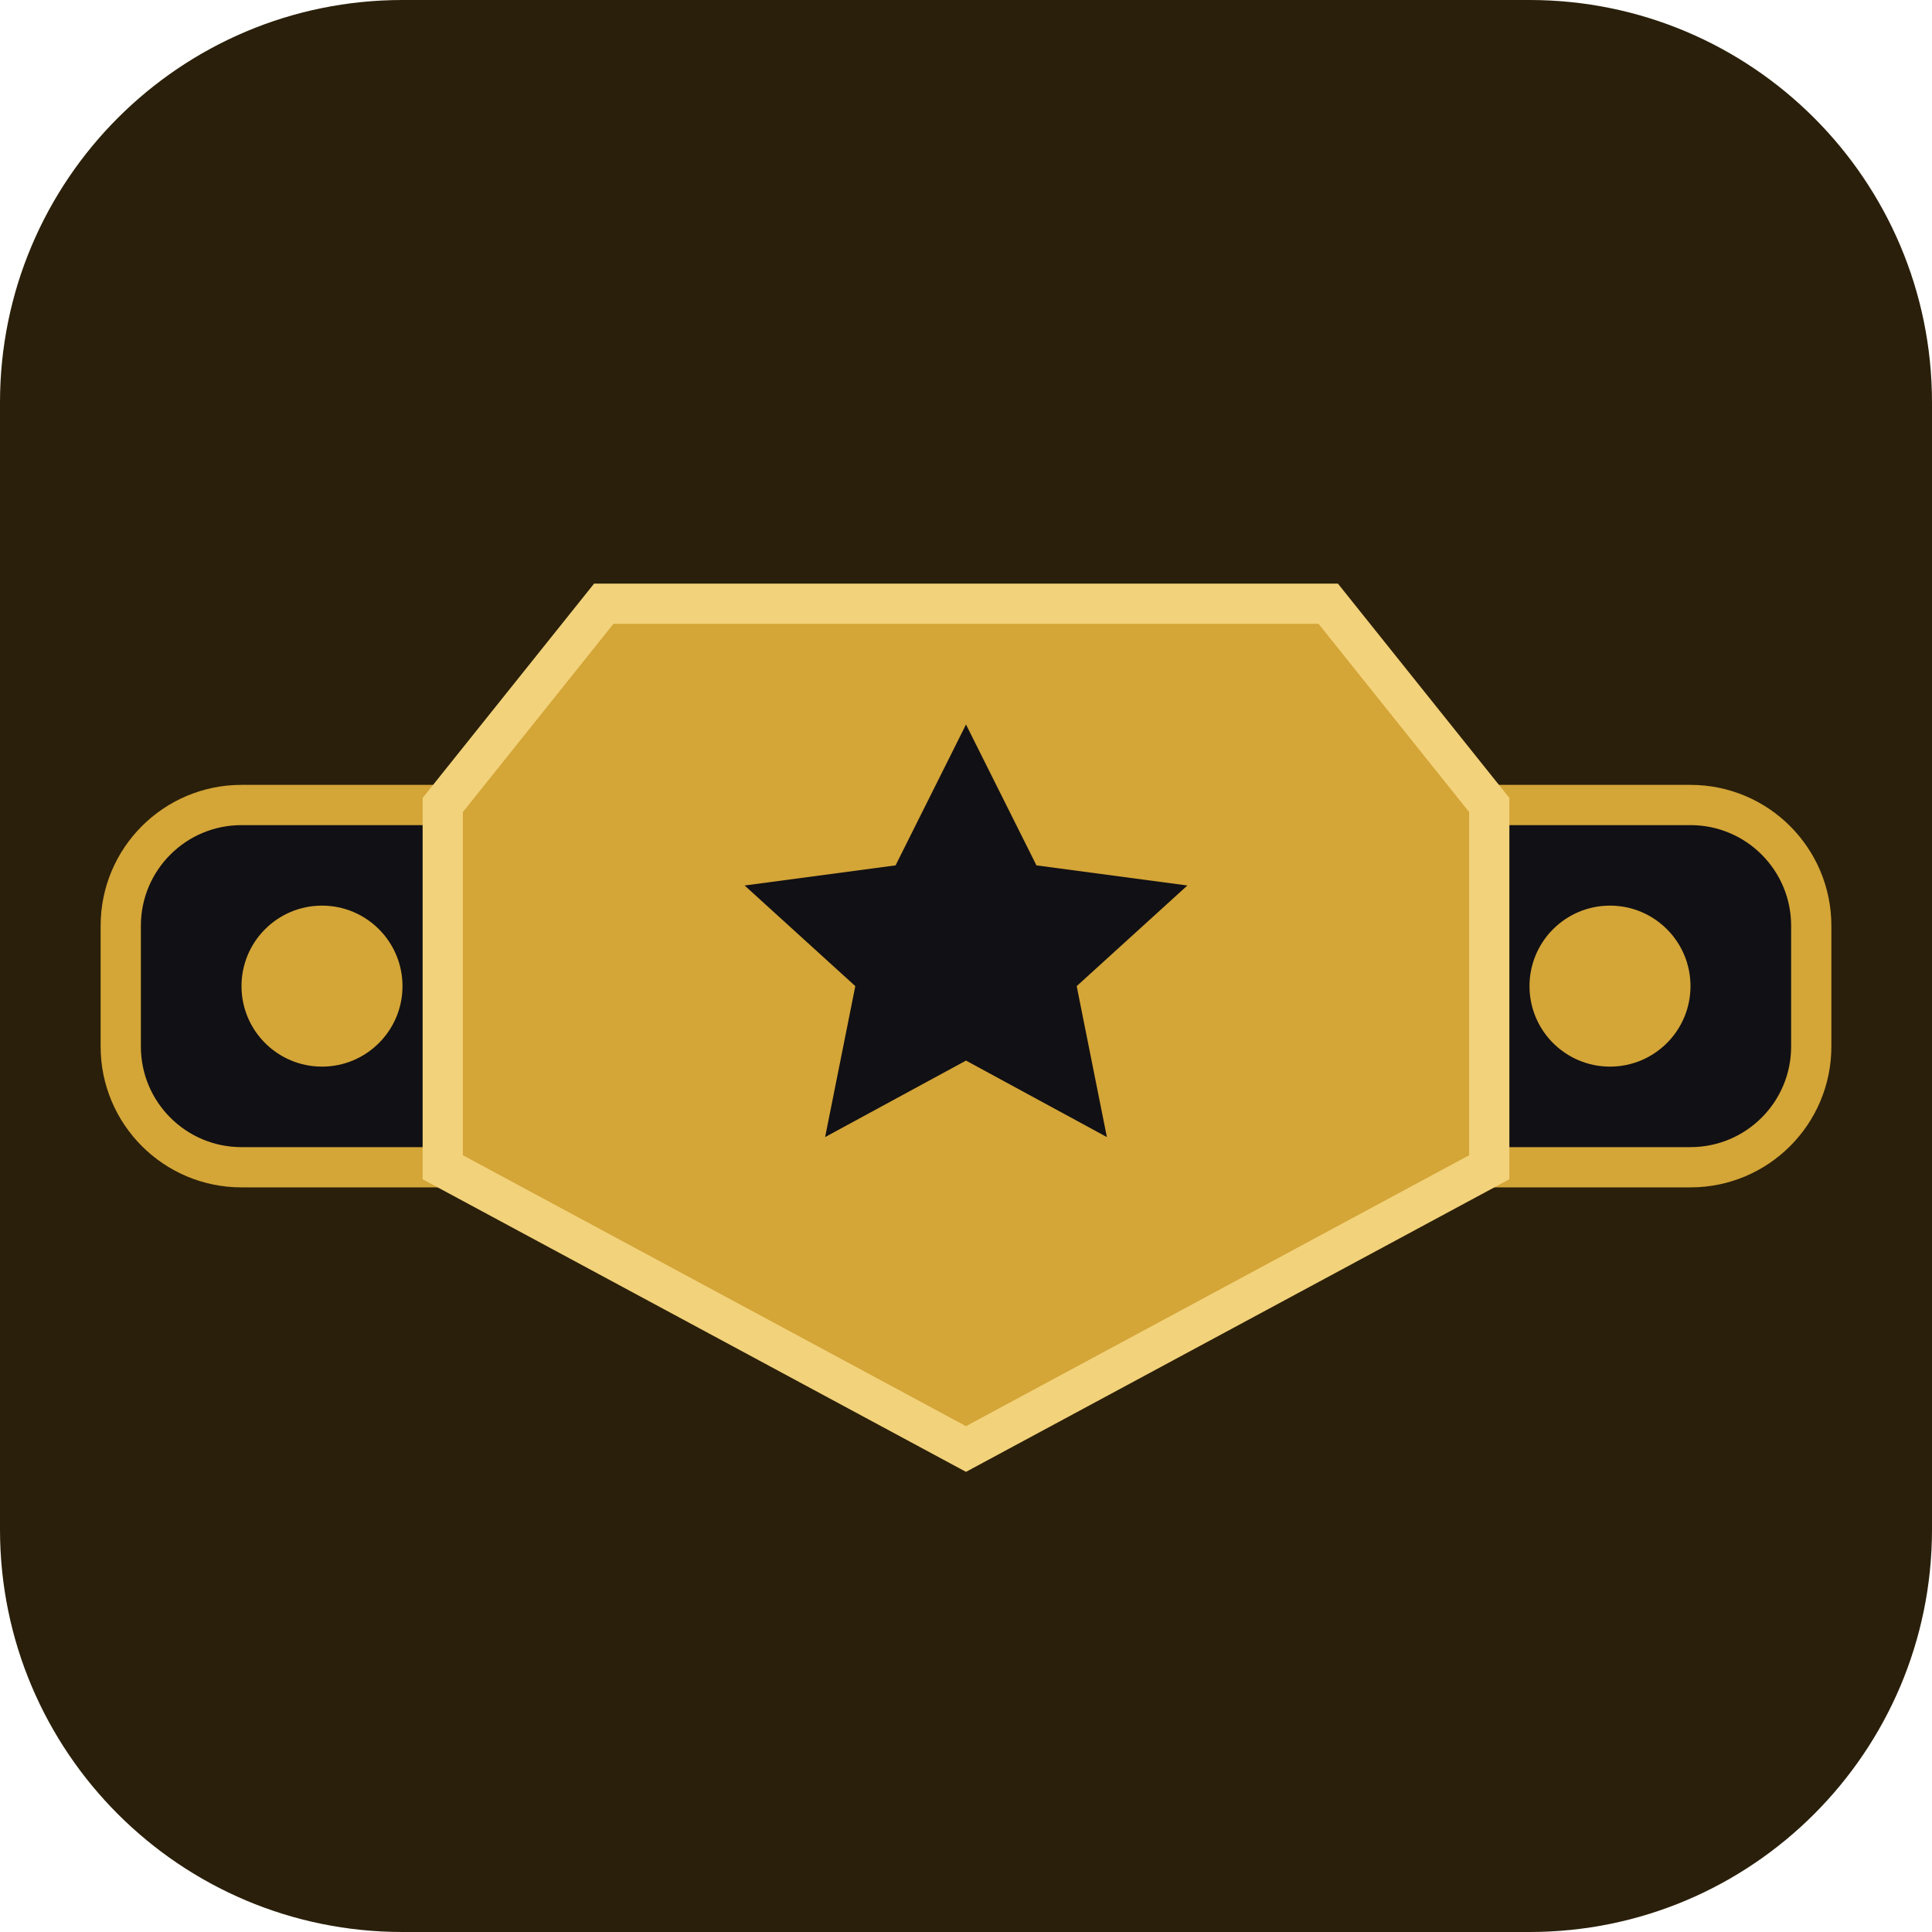
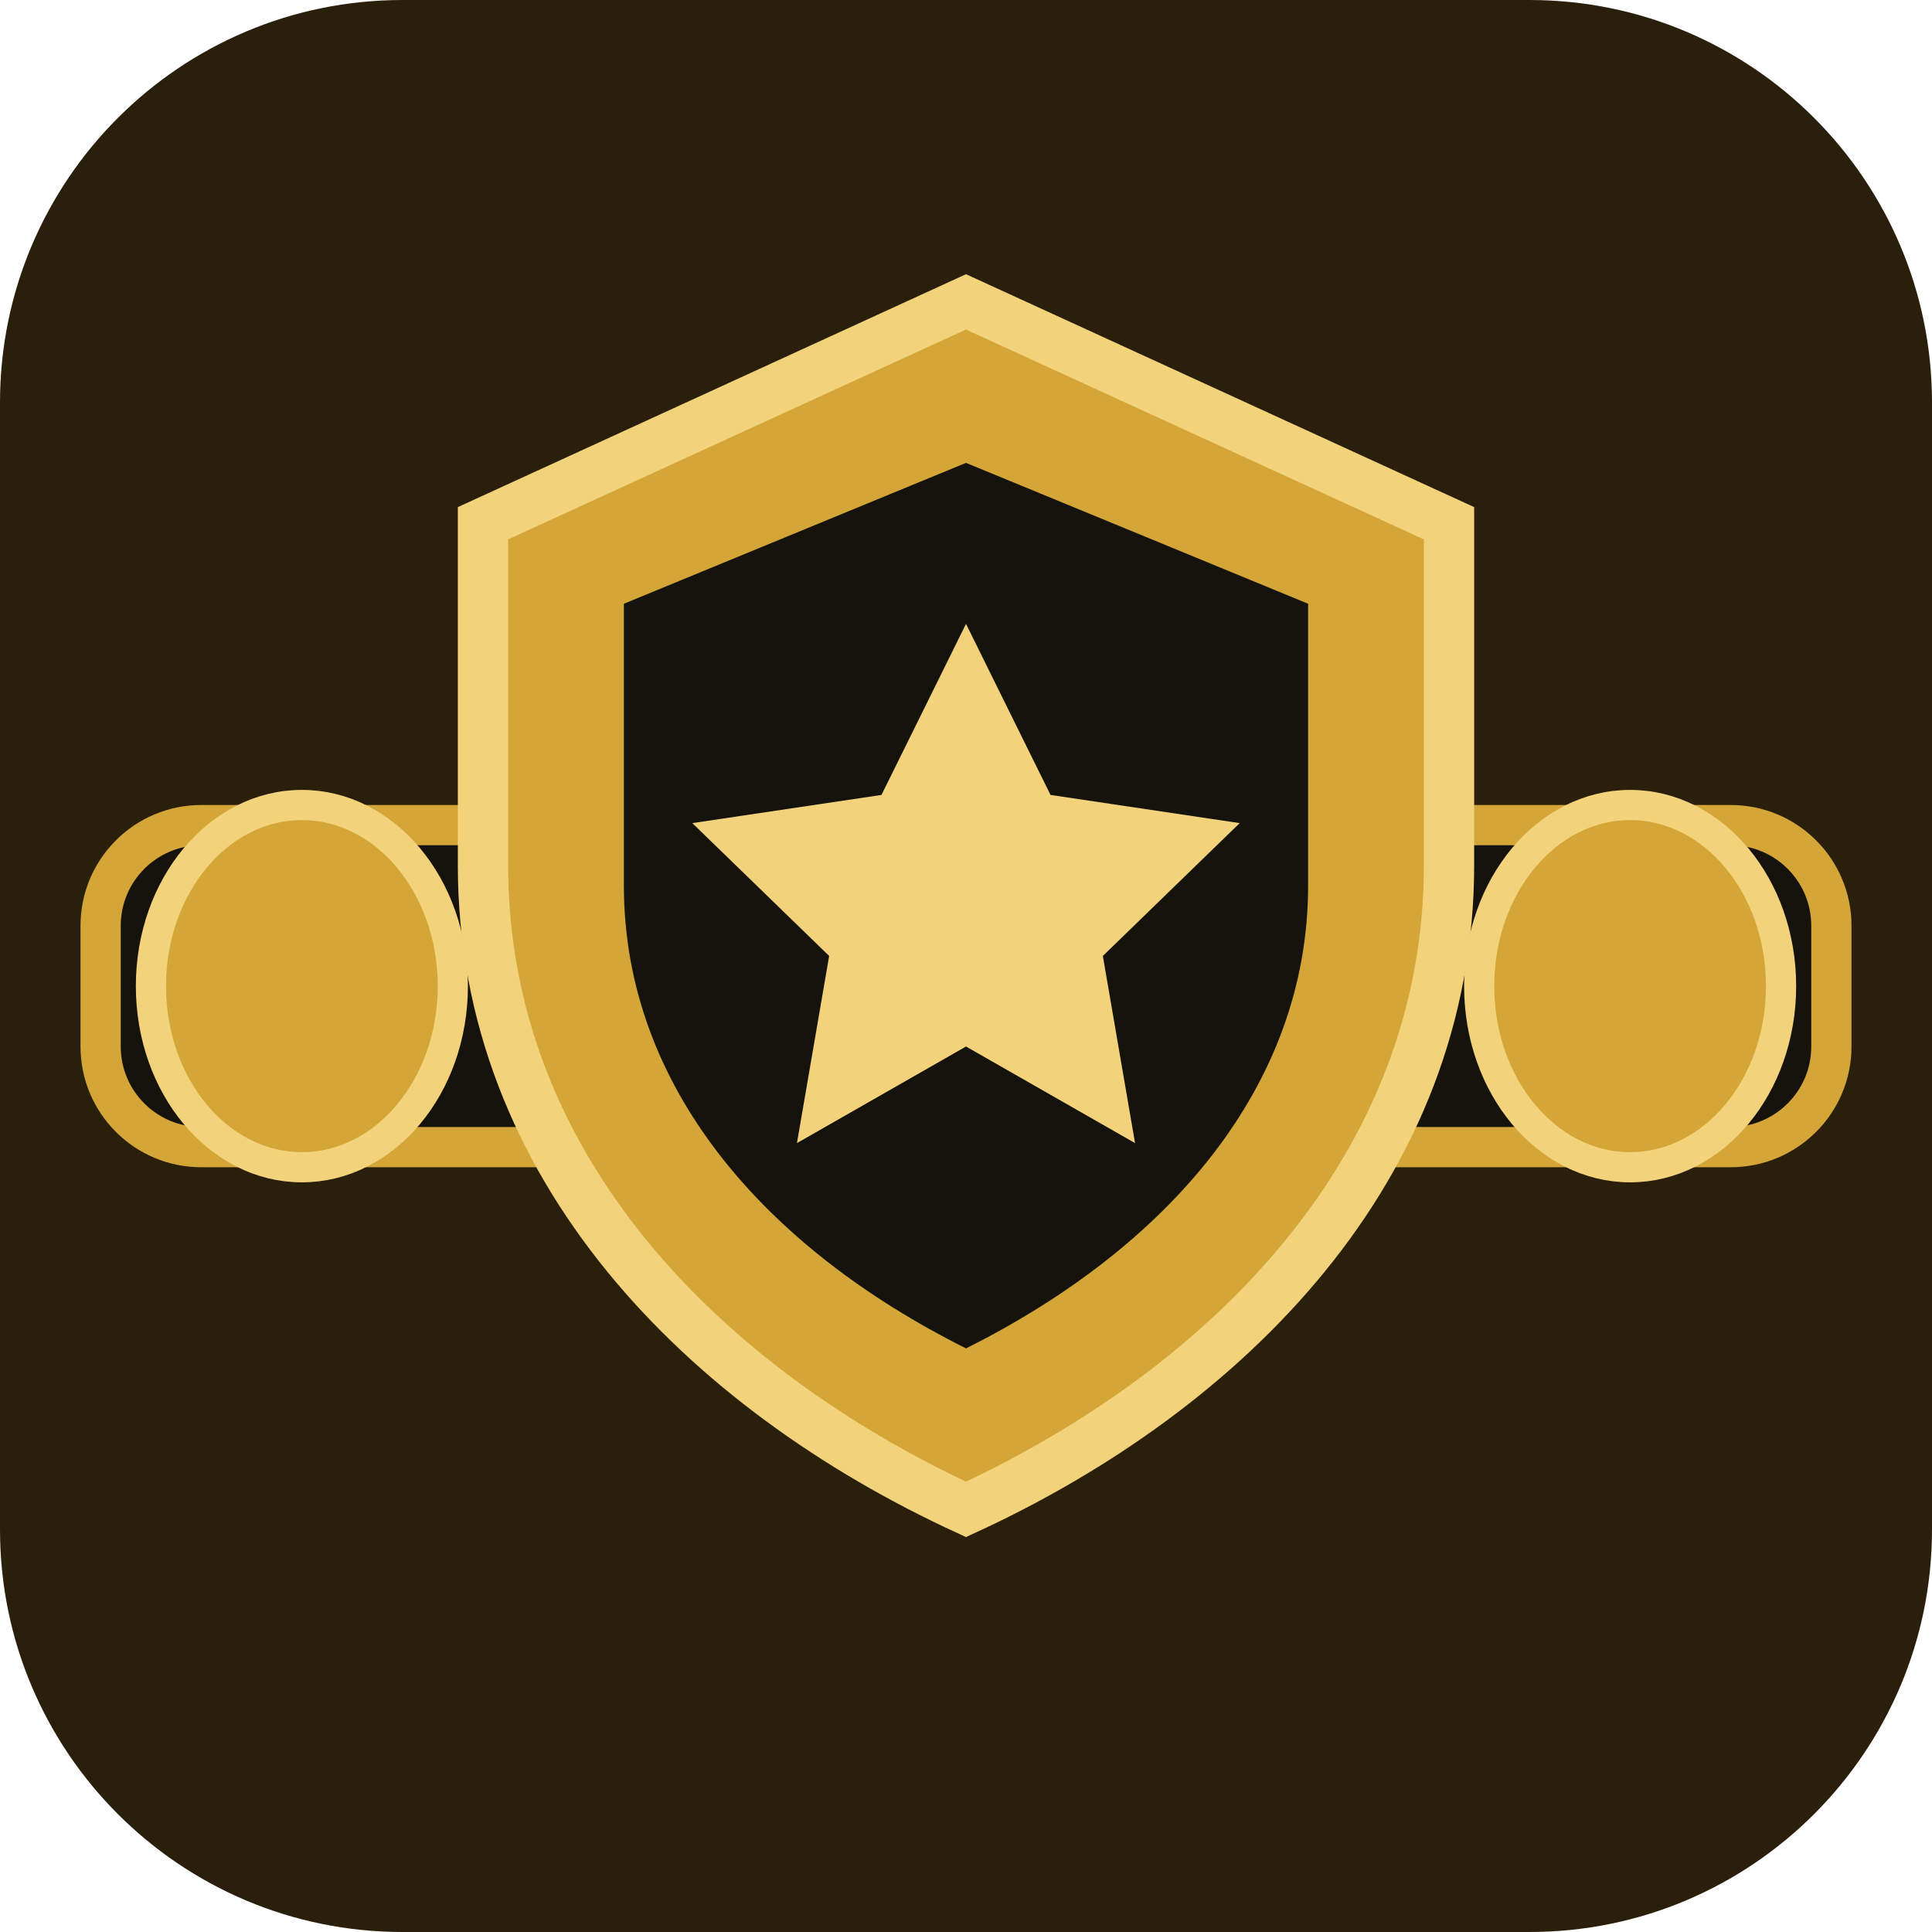
<svg xmlns="http://www.w3.org/2000/svg" viewBox="0 0 96 96">
  <rect width="96" height="96" rx="20" fill="#2a1f0a" />
-   <rect x="6" y="40" width="84" height="18" rx="6" fill="#111014" stroke="#d4a537" stroke-width="2" />
-   <path d="M30 30h36l8 10v18l-26 14-26-14V40z" fill="#d4a537" stroke="#f2d27a" stroke-width="2" />
-   <path d="M48 36l3.5 7 7.5 1-5.5 5 1.5 7.5-7-3.8-7 3.8 1.5-7.5-5.5-5 7.5-1z" fill="#111014" />
-   <circle cx="16" cy="49" r="4" fill="#d4a537" />
-   <circle cx="80" cy="49" r="4" fill="#d4a537" />
+   <rect x="5" y="41" width="86" height="16" rx="5" fill="#16130c" stroke="#d4a537" stroke-width="2" />
+   <ellipse cx="15" cy="49" rx="7.5" ry="9" fill="#d4a537" stroke="#f2d27a" stroke-width="1.5" />
+   <ellipse cx="81" cy="49" rx="7.5" ry="9" fill="#d4a537" stroke="#f2d27a" stroke-width="1.5" />
+   <path d="M24 26 48 15l24 11v17c0 15-11 26-24 32-13-6-24-17-24-32z" fill="#d4a537" stroke="#f2d27a" stroke-width="2.5" />
+   <path d="M48 23 65 30v14c0 10-7 18-17 23-10-5-17-13-17-23V30z" fill="#16130c" />
+   <path d="m48 31 4.2 8.5 9.4 1.4-6.8 6.6 1.6 9.3L48 52l-8.4 4.8 1.6-9.3-6.8-6.6 9.4-1.4z" fill="#f2d27a" />
</svg>
